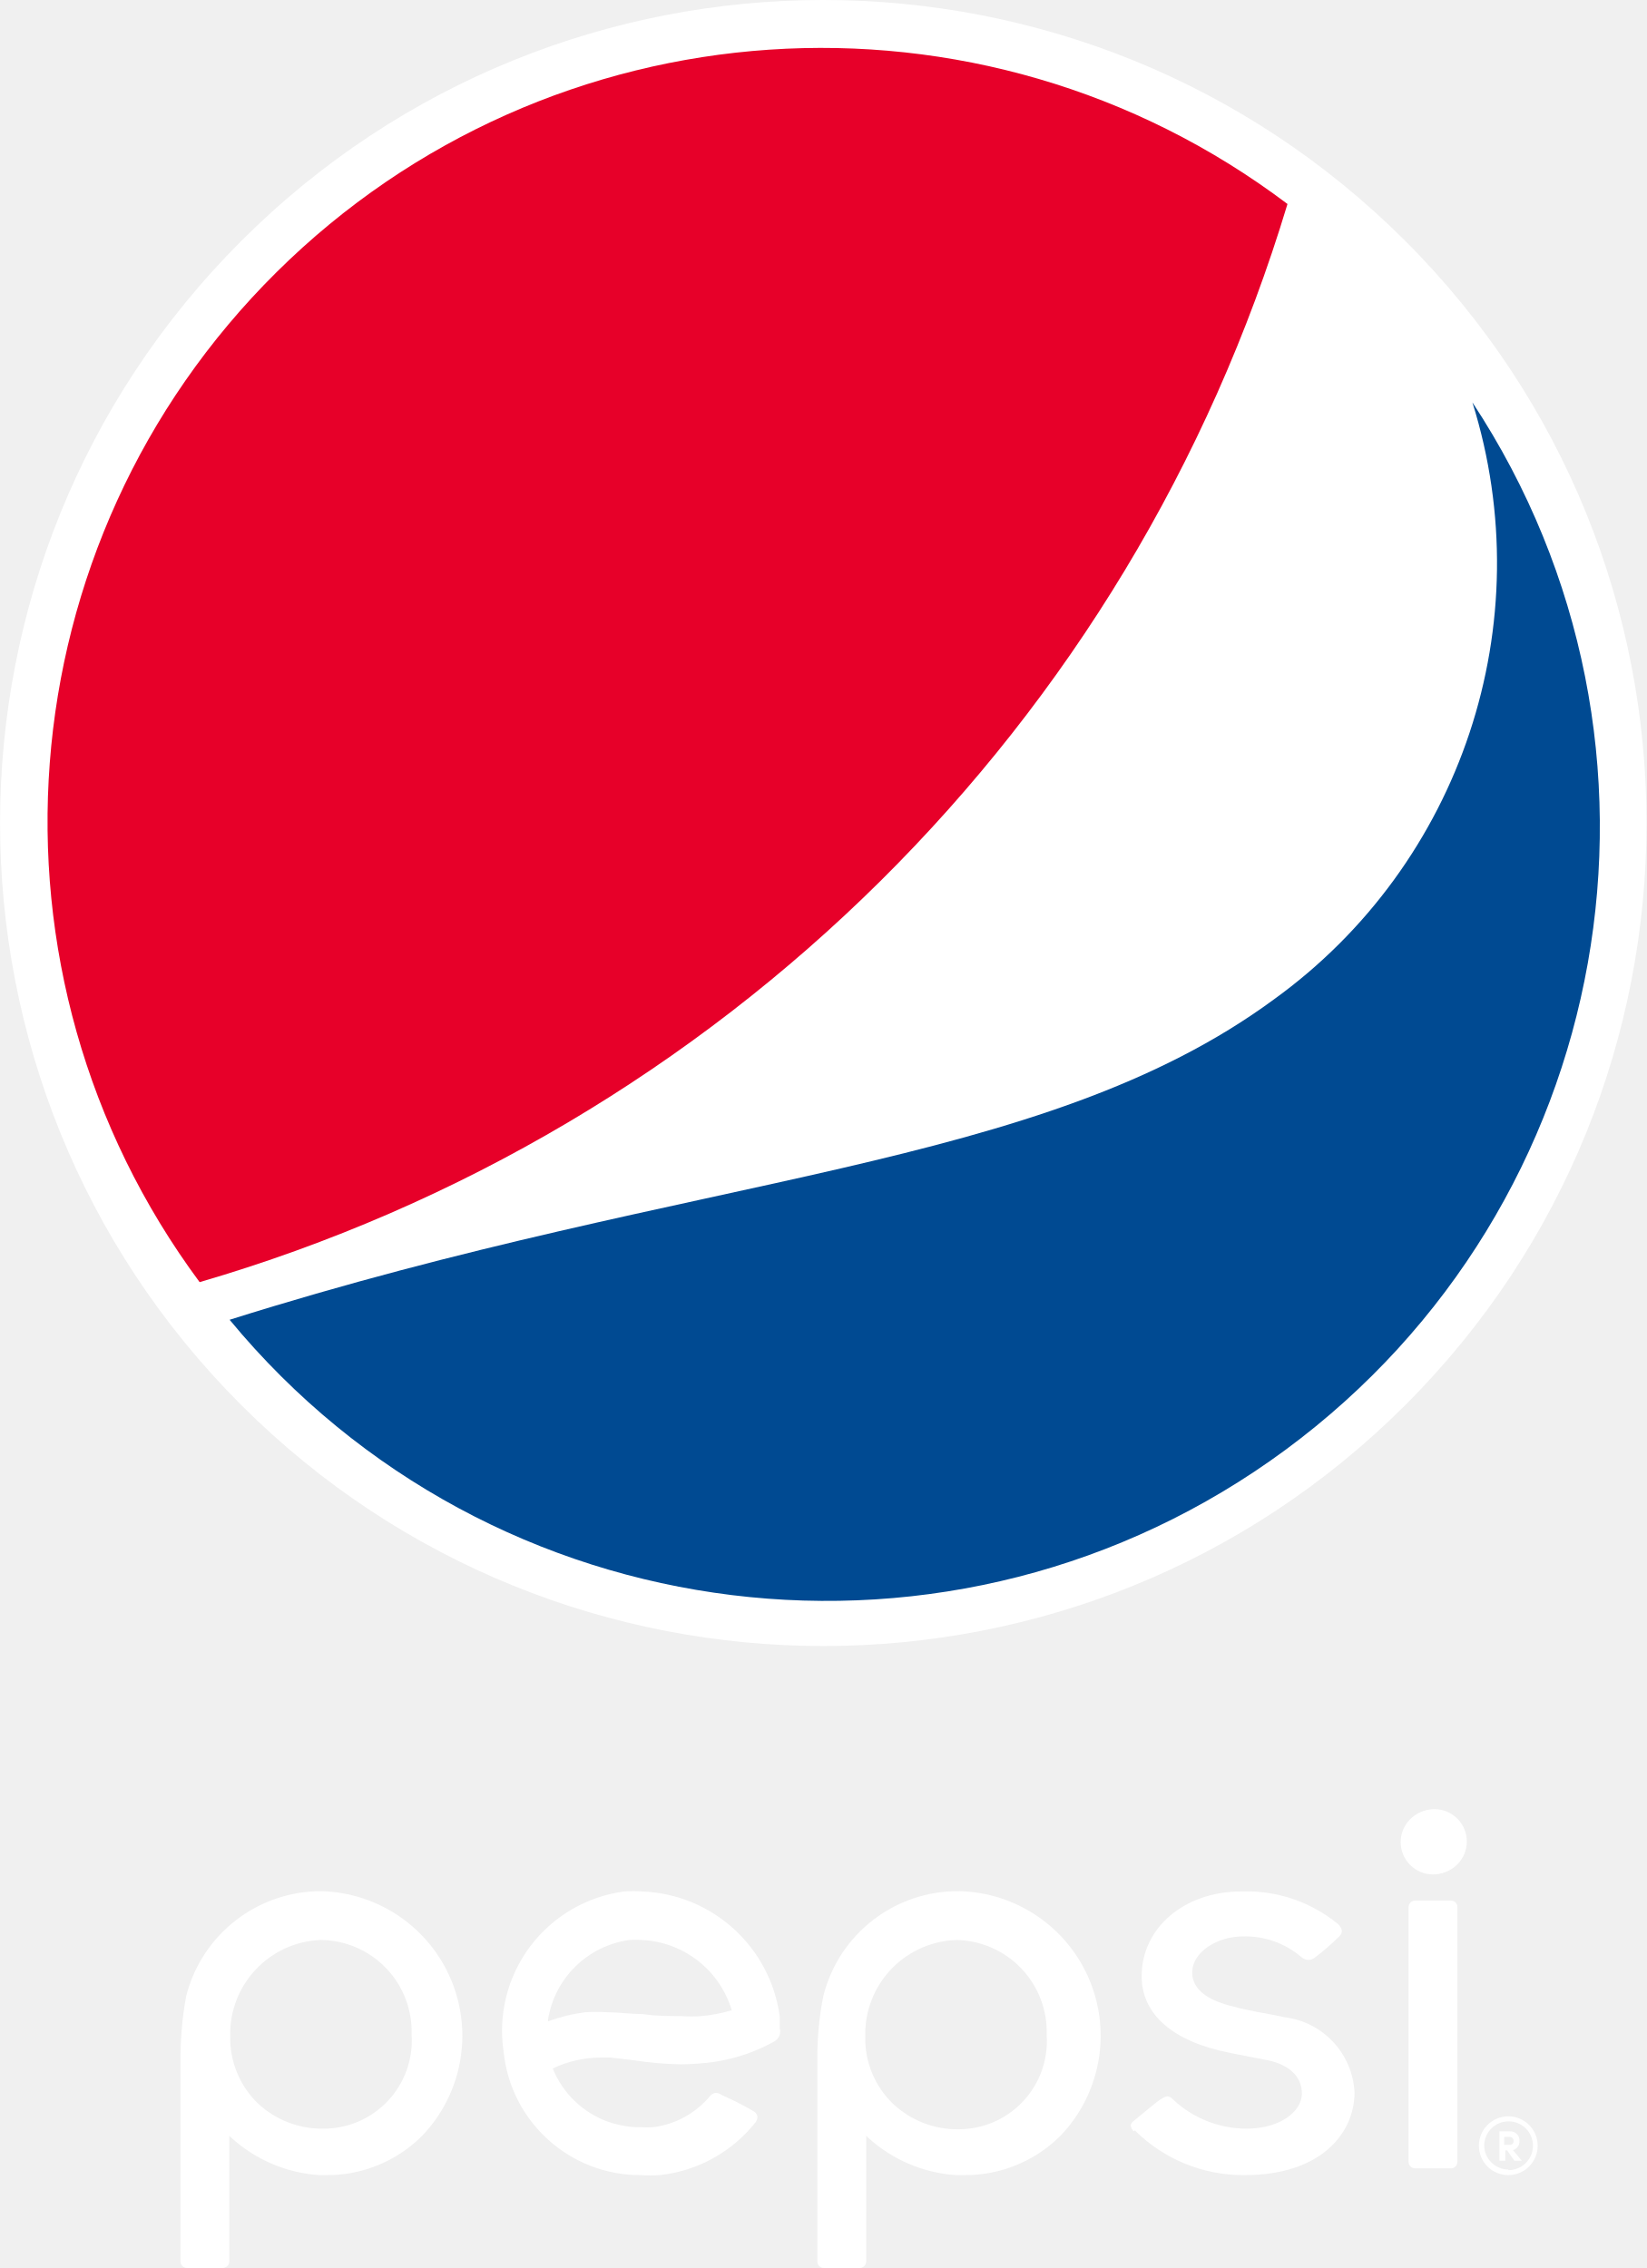
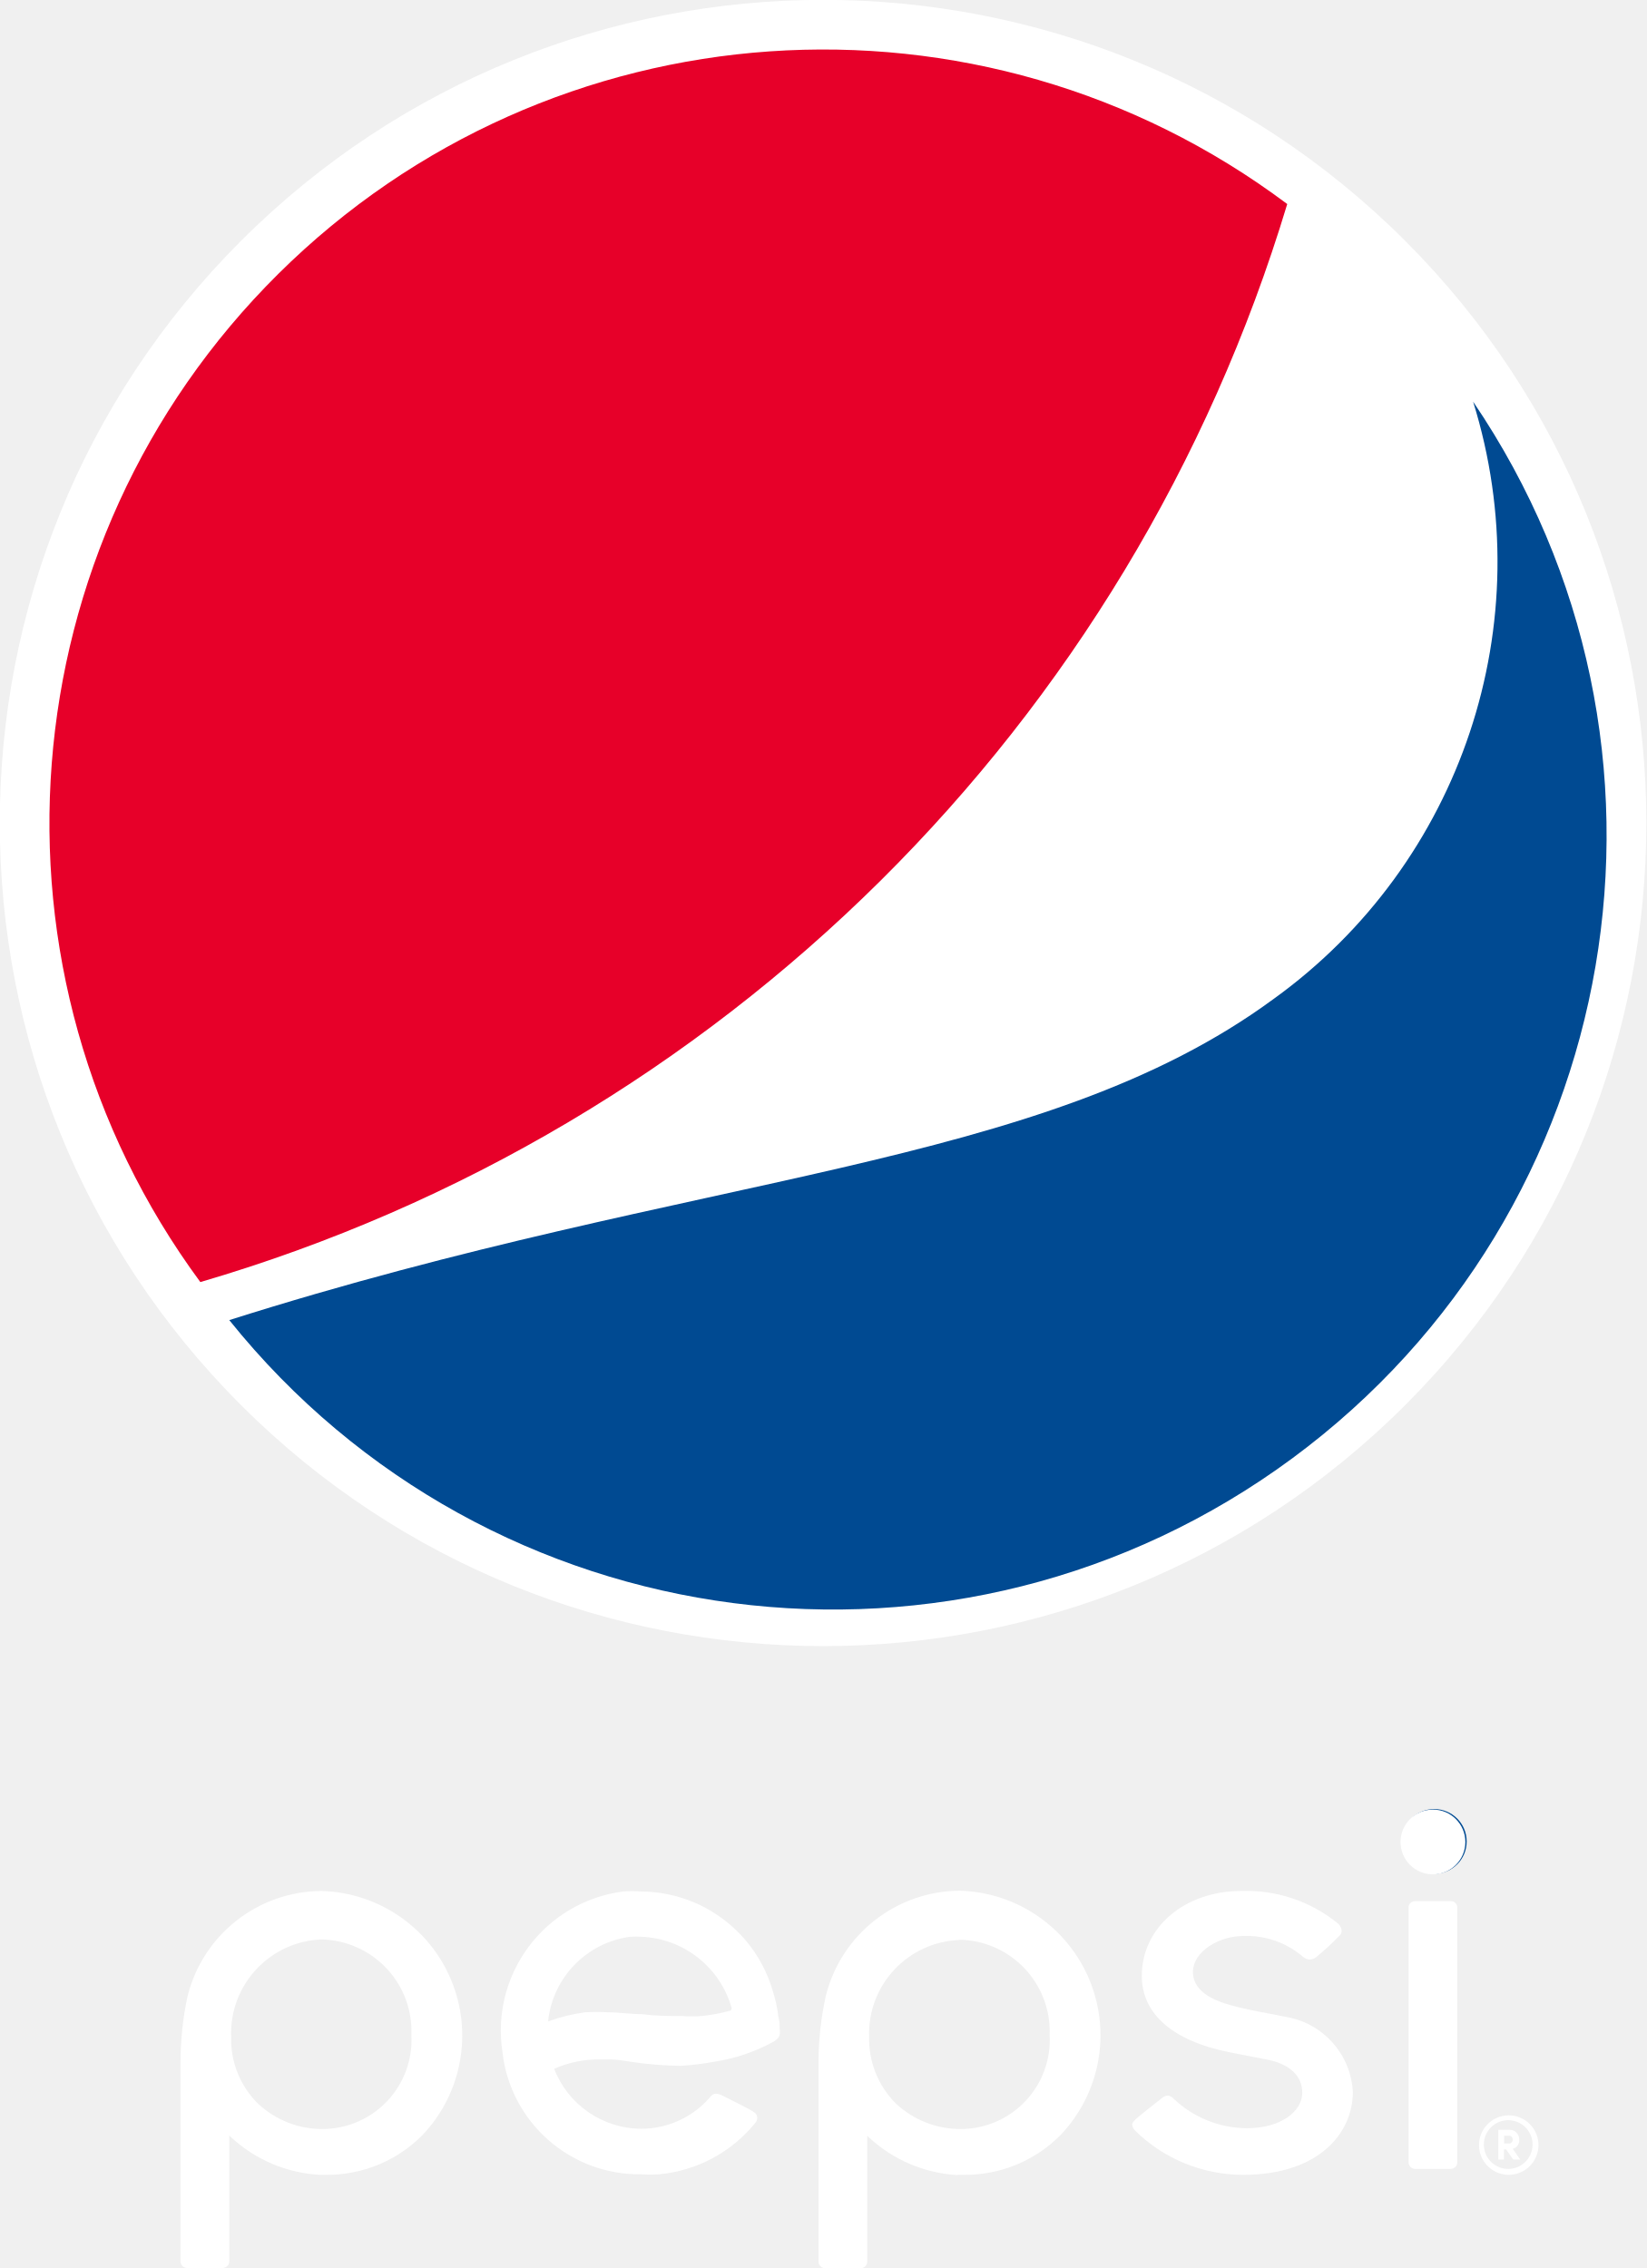
- <svg xmlns="http://www.w3.org/2000/svg" id="Capa_1" data-name="Capa 1" viewBox="0 0 56 77.16">
+ <svg xmlns="http://www.w3.org/2000/svg" viewBox="0 0 61.47 84.7">
  <defs>
-     <style>.cls-1{fill:#fff;}.cls-2{fill:#004a92;}.cls-3{fill:#e70029;}</style>
+     <style>.cls-1{fill:#004a92;}.cls-2{fill:#fff;}.cls-3{fill:#e70029;}</style>
  </defs>
-   <path class="cls-1" d="M48.79,61.55a1.1,1.1,0,0,0,0,2.2,1.1,1.1,0,0,0,0-2.2" />
-   <path class="cls-1" d="M47.8,47.8a28,28,0,1,1,0-39.6,28,28,0,0,1,0,39.6" />
-   <path class="cls-2" d="M50.08,13.69A18.31,18.31,0,0,1,43.33,34c-7.95,5.85-19.53,5.86-35.52,10.9A26.31,26.31,0,0,0,50.08,13.69" />
-   <path class="cls-3" d="M43.79,6.94a26.32,26.32,0,0,0-37,36.68,54.63,54.63,0,0,0,37-36.68" />
-   <path class="cls-1" d="M26.52,69v0c0-.09,0-.24,0-.4a4.91,4.91,0,0,0-4.67-4.25,4.4,4.4,0,0,0-.62,0,4.78,4.78,0,0,0-4.1,5.46A4.67,4.67,0,0,0,21.8,74a4.44,4.44,0,0,0,.63,0A4.81,4.81,0,0,0,25.7,72.2a.3.3,0,0,0,.06-.2.25.25,0,0,0-.11-.16,8.4,8.4,0,0,0-.92-.48l-.19-.09a.37.37,0,0,0-.19-.07.29.29,0,0,0-.2.11,3,3,0,0,1-1.94,1.06,2.83,2.83,0,0,1-.41,0,3.18,3.18,0,0,1-3-2v0l0,0A3.87,3.87,0,0,1,20.42,70h.34l.78.09a11.24,11.24,0,0,0,1.62.14,8.44,8.44,0,0,0,1.12-.08,6.05,6.05,0,0,0,2.06-.7.39.39,0,0,0,.18-.45m-1.66-.6a5.27,5.27,0,0,1-1,.19,4.38,4.38,0,0,1-.67,0c-.43,0-.89,0-1.34-.07h0c-.42,0-.81-.06-1.19-.06a6.06,6.06,0,0,0-.76,0,5.69,5.69,0,0,0-1.26.31v-.06A3.25,3.25,0,0,1,21.41,66a2.69,2.69,0,0,1,.4,0,3.35,3.35,0,0,1,3.08,2.4v0Z" />
-   <rect class="cls-1" x="47.91" y="64.66" width="1.66" height="9.11" rx="0.22" />
-   <path class="cls-1" d="M48.74,61.57a1.1,1.1,0,1,0,1.1,1.1,1.1,1.1,0,0,0-1.1-1.1" />
-   <path class="cls-1" d="M32.57,74h.23a4.58,4.58,0,0,0,3.28-1.35,4.92,4.92,0,0,0-3.44-8.31A4.71,4.71,0,0,0,28,67.92a10.78,10.78,0,0,0-.2,2.22v6.8a.22.22,0,0,0,.23.22h1.21a.22.22,0,0,0,.22-.22V72.66l.06.06a4.92,4.92,0,0,0,3,1.28m0-8a3.13,3.13,0,0,1,3.08,3.24,3,3,0,0,1-3,3.2,3.18,3.18,0,0,1-2.23-.87,3.07,3.07,0,0,1-.94-2.28A3.2,3.2,0,0,1,32.62,66" />
-   <path class="cls-1" d="M10.86,74h.23a4.56,4.56,0,0,0,3.28-1.35,4.92,4.92,0,0,0-3.44-8.31,4.73,4.73,0,0,0-4.6,3.58,11.74,11.74,0,0,0-.19,2.22v6.8a.22.22,0,0,0,.22.22H7.57a.23.23,0,0,0,.23-.22V72.66l.06.06a4.92,4.92,0,0,0,3,1.28m.06-8A3.12,3.12,0,0,1,14,69.22a3,3,0,0,1-3,3.2,3.2,3.2,0,0,1-2.24-.87,3.1,3.1,0,0,1-.93-2.28A3.2,3.2,0,0,1,10.92,66" />
-   <path class="cls-1" d="M38.6,72.48A5.22,5.22,0,0,0,42.29,74h.05c2.58,0,3.73-1.42,3.73-2.81a2.71,2.71,0,0,0-2.37-2.56l-.55-.11c-.45-.08-.91-.17-1.34-.29s-1.26-.4-1.26-1.12.88-1.23,1.71-1.23a2.93,2.93,0,0,1,2,.7.38.38,0,0,0,.24.1.37.37,0,0,0,.22-.08,8.13,8.13,0,0,0,.83-.72.26.26,0,0,0,.09-.19.39.39,0,0,0-.13-.23,4.89,4.89,0,0,0-3.3-1.11h0c-1.93,0-3.38,1.24-3.38,2.88,0,1.31,1.07,2.23,3,2.61l1.22.24c.79.14,1.24.57,1.23,1.16s-.73,1.18-1.89,1.18a3.66,3.66,0,0,1-2.5-1h0a.27.27,0,0,0-.19-.1.34.34,0,0,0-.18.08c-.07,0-.88.7-1,.79a.19.19,0,0,0-.06.13.35.35,0,0,0,.1.19" />
-   <path class="cls-1" d="M51.3,72a1,1,0,1,1-1,1A1,1,0,0,1,51.3,72Zm0,1.83a.83.83,0,1,0-.82-.83A.83.83,0,0,0,51.3,73.81Zm.16-.68a.31.31,0,0,0,.22-.31.31.31,0,0,0-.33-.33H51v1h.2v-.35h.06l.25.35h.25Zm-.11-.45a.13.13,0,0,1,.13.14.12.12,0,0,1-.13.13h-.19v-.27Z" />
+   <g id="Capa_2" data-name="Capa 2">
+     <g id="Capa_2-2" data-name="Capa 2">
+       <path class="cls-1" d="M53.55,67.56a1.21,1.21,0,1,0,1.21,1.21,1.21,1.21,0,0,0-1.21-1.21" />
+       <path class="cls-2" d="M52.47,52.47A30.74,30.74,0,1,1,52.47,9a30.75,30.75,0,0,1,0,43.47" />
+       <path class="cls-1" d="M55,15A20.12,20.12,0,0,1,47.56,37.3c-8.72,6.42-21.43,6.43-39,12A28.89,28.89,0,0,0,55,15" />
+       <path class="cls-3" d="M48.06,7.62A28.89,28.89,0,0,0,7.48,47.88,60,60,0,0,0,48.06,7.62" />
+       <path class="cls-2" d="M29.11,75.75v0c0-.1,0-.27-.05-.44a4.81,4.81,0,0,0-.2-.93,5.15,5.15,0,0,0-4.92-3.74,4.08,4.08,0,0,0-.69,0,5.24,5.24,0,0,0-4.49,6,5.14,5.14,0,0,0,5.17,4.56,5.34,5.34,0,0,0,.69,0,5.25,5.25,0,0,0,3.58-1.92.27.27,0,0,0,.07-.22.24.24,0,0,0-.12-.18c-.15-.11-.71-.38-1-.53l-.2-.1a.56.56,0,0,0-.22-.06.26.26,0,0,0-.21.12,3.39,3.39,0,0,1-2.58,1.19,3.5,3.5,0,0,1-3.25-2.24v0h0a4.1,4.1,0,0,1,1.72-.35l.36,0c.28,0,.57.06.86.1a13.54,13.54,0,0,0,1.78.14A10.16,10.16,0,0,0,26.65,77a6.68,6.68,0,0,0,2.26-.77c.23-.15.22-.27.2-.49m-1.82-.66a6.2,6.2,0,0,1-1.09.21,5.25,5.25,0,0,1-.73,0c-.47,0-1,0-1.48-.07h0c-.45,0-.89-.07-1.3-.07a7.44,7.44,0,0,0-.84,0,6.47,6.47,0,0,0-1.38.34v-.06a3.56,3.56,0,0,1,3.05-3.1,3.15,3.15,0,0,1,.44,0A3.66,3.66,0,0,1,27.32,75v0Z" />
+       <path class="cls-2" d="M52.83,71h1.34a.24.24,0,0,1,.24.24v9.51a.25.25,0,0,1-.25.25H52.84a.25.25,0,0,1-.25-.25V71.22A.24.24,0,0,1,52.83,71Z" />
+       <path class="cls-2" d="M53.5,67.58a1.21,1.21,0,1,0,1.21,1.21,1.21,1.21,0,0,0-1.21-1.21" />
+       <path class="cls-2" d="M35.75,81.22H36a5,5,0,0,0,3.6-1.49,5.4,5.4,0,0,0-3.77-9.12,5.18,5.18,0,0,0-5,3.94A11.61,11.61,0,0,0,30.56,77v7.46a.25.25,0,0,0,.25.25h1.32a.25.25,0,0,0,.25-.25v-4.7l.07.07a5.3,5.3,0,0,0,3.3,1.4m.06-8.79A3.43,3.43,0,0,1,39.19,76a3.33,3.33,0,0,1-3.28,3.51,3.53,3.53,0,0,1-2.46-.95,3.41,3.41,0,0,1-1-2.5,3.5,3.5,0,0,1,3.38-3.61" />
+       <path class="cls-2" d="M11.92,81.22h.26a5,5,0,0,0,3.6-1.49A5.4,5.4,0,0,0,12,70.62a5.18,5.18,0,0,0-5,3.94A11.77,11.77,0,0,0,6.74,77v7.46A.25.25,0,0,0,7,84.7H8.31a.25.25,0,0,0,.25-.25v-4.7l.07.07a5.3,5.3,0,0,0,3.3,1.4M12,72.43A3.43,3.43,0,0,1,15.36,76a3.33,3.33,0,0,1-3.28,3.51,3.51,3.51,0,0,1-2.45-.95,3.38,3.38,0,0,1-1-2.5A3.51,3.51,0,0,1,12,72.43" />
+       <path class="cls-2" d="M42.37,79.56a5.75,5.75,0,0,0,4.05,1.66h0c2.83,0,4.09-1.57,4.09-3.09A3,3,0,0,0,48,75.32l-.61-.12c-.49-.09-1-.19-1.46-.32s-1.39-.44-1.39-1.23,1-1.35,1.88-1.35a3.23,3.23,0,0,1,2.22.77.42.42,0,0,0,.26.11.4.4,0,0,0,.24-.09A9.79,9.79,0,0,0,50,72.3a.23.23,0,0,0,.09-.21.4.4,0,0,0-.13-.25,5.4,5.4,0,0,0-3.62-1.22h0c-2.11,0-3.71,1.36-3.71,3.17,0,1.43,1.17,2.44,3.31,2.86l1.33.26c.88.16,1.37.62,1.35,1.28s-.79,1.29-2.07,1.29a4,4,0,0,1-2.74-1.11h0a.33.33,0,0,0-.21-.11.37.37,0,0,0-.2.08c-.08.07-1,.77-1.06.87a.21.21,0,0,0-.07.15.39.39,0,0,0,.11.21" />
+       <path class="cls-2" d="M56.31,79a1.11,1.11,0,1,1-1.09,1.11A1.11,1.11,0,0,1,56.31,79Zm0,2a.91.91,0,0,0,0-1.82.91.91,0,0,0,0,1.82Zm.17-.75a.32.32,0,0,0,.24-.34.35.35,0,0,0-.35-.37h-.43v1.11h.21v-.38h.08l.27.38h.26Zm-.11-.49a.15.15,0,0,1,0,.29h-.21v-.29Z" />
+     </g>
+   </g>
</svg>
